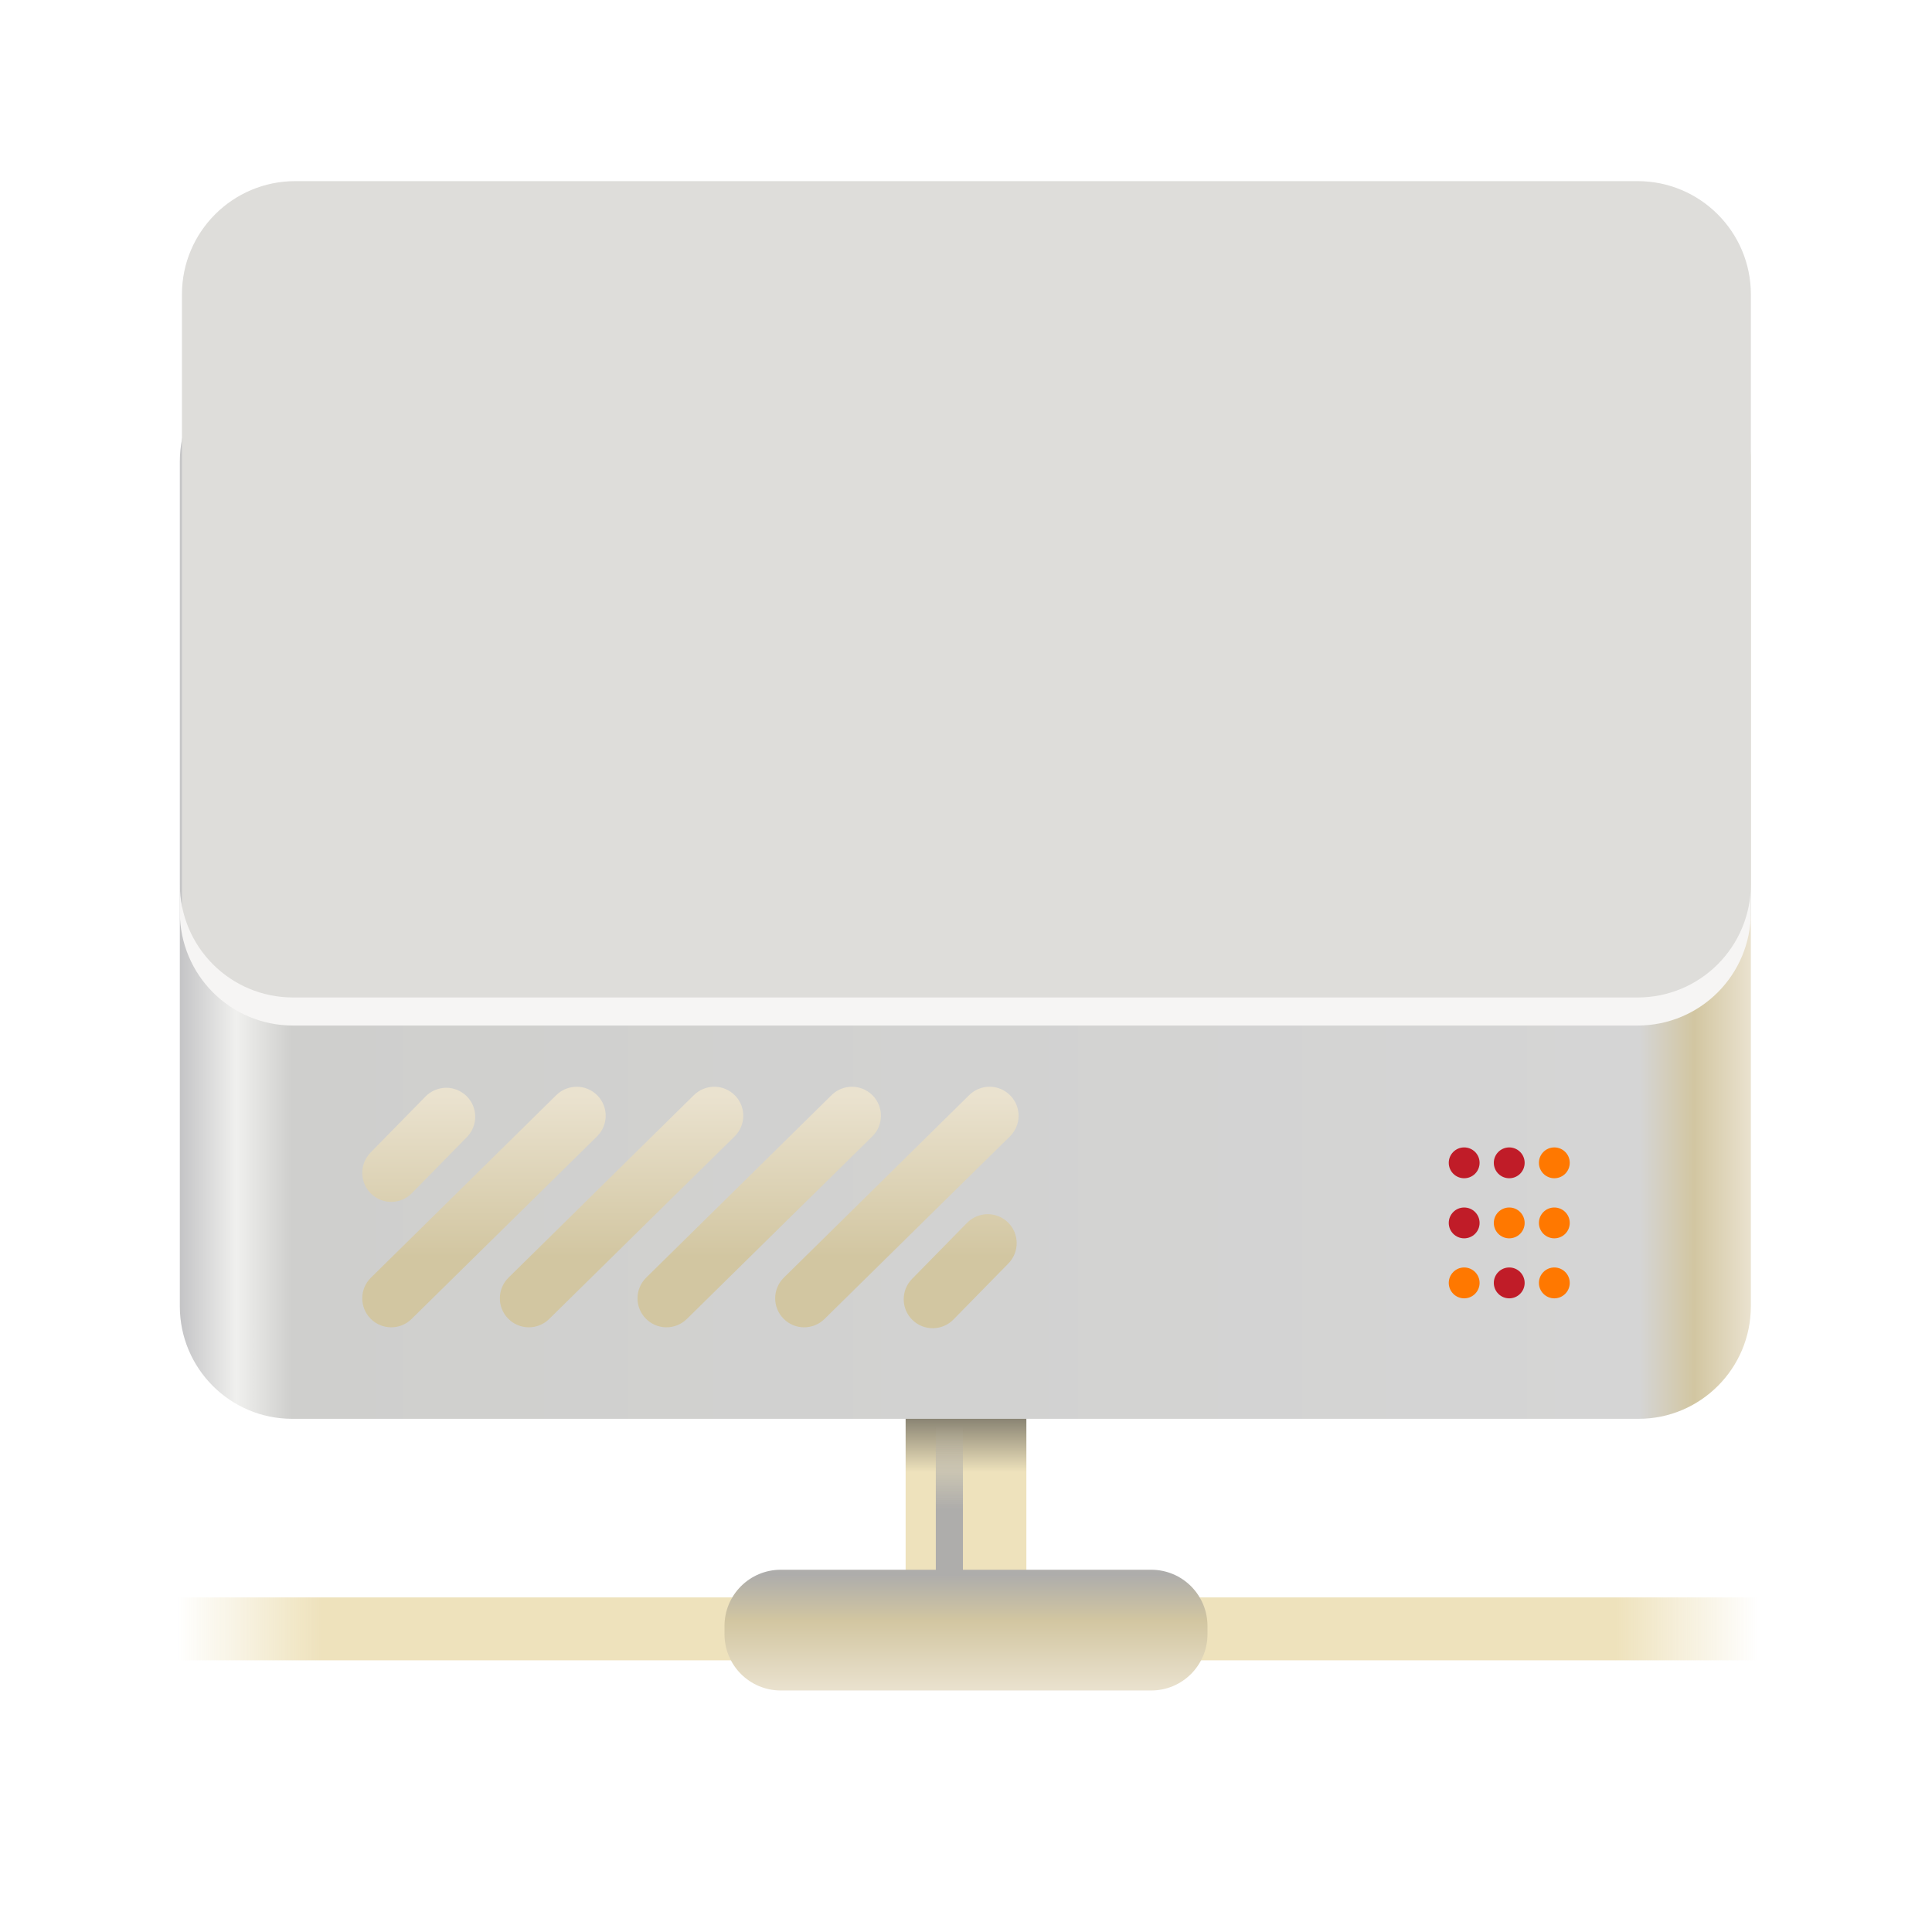
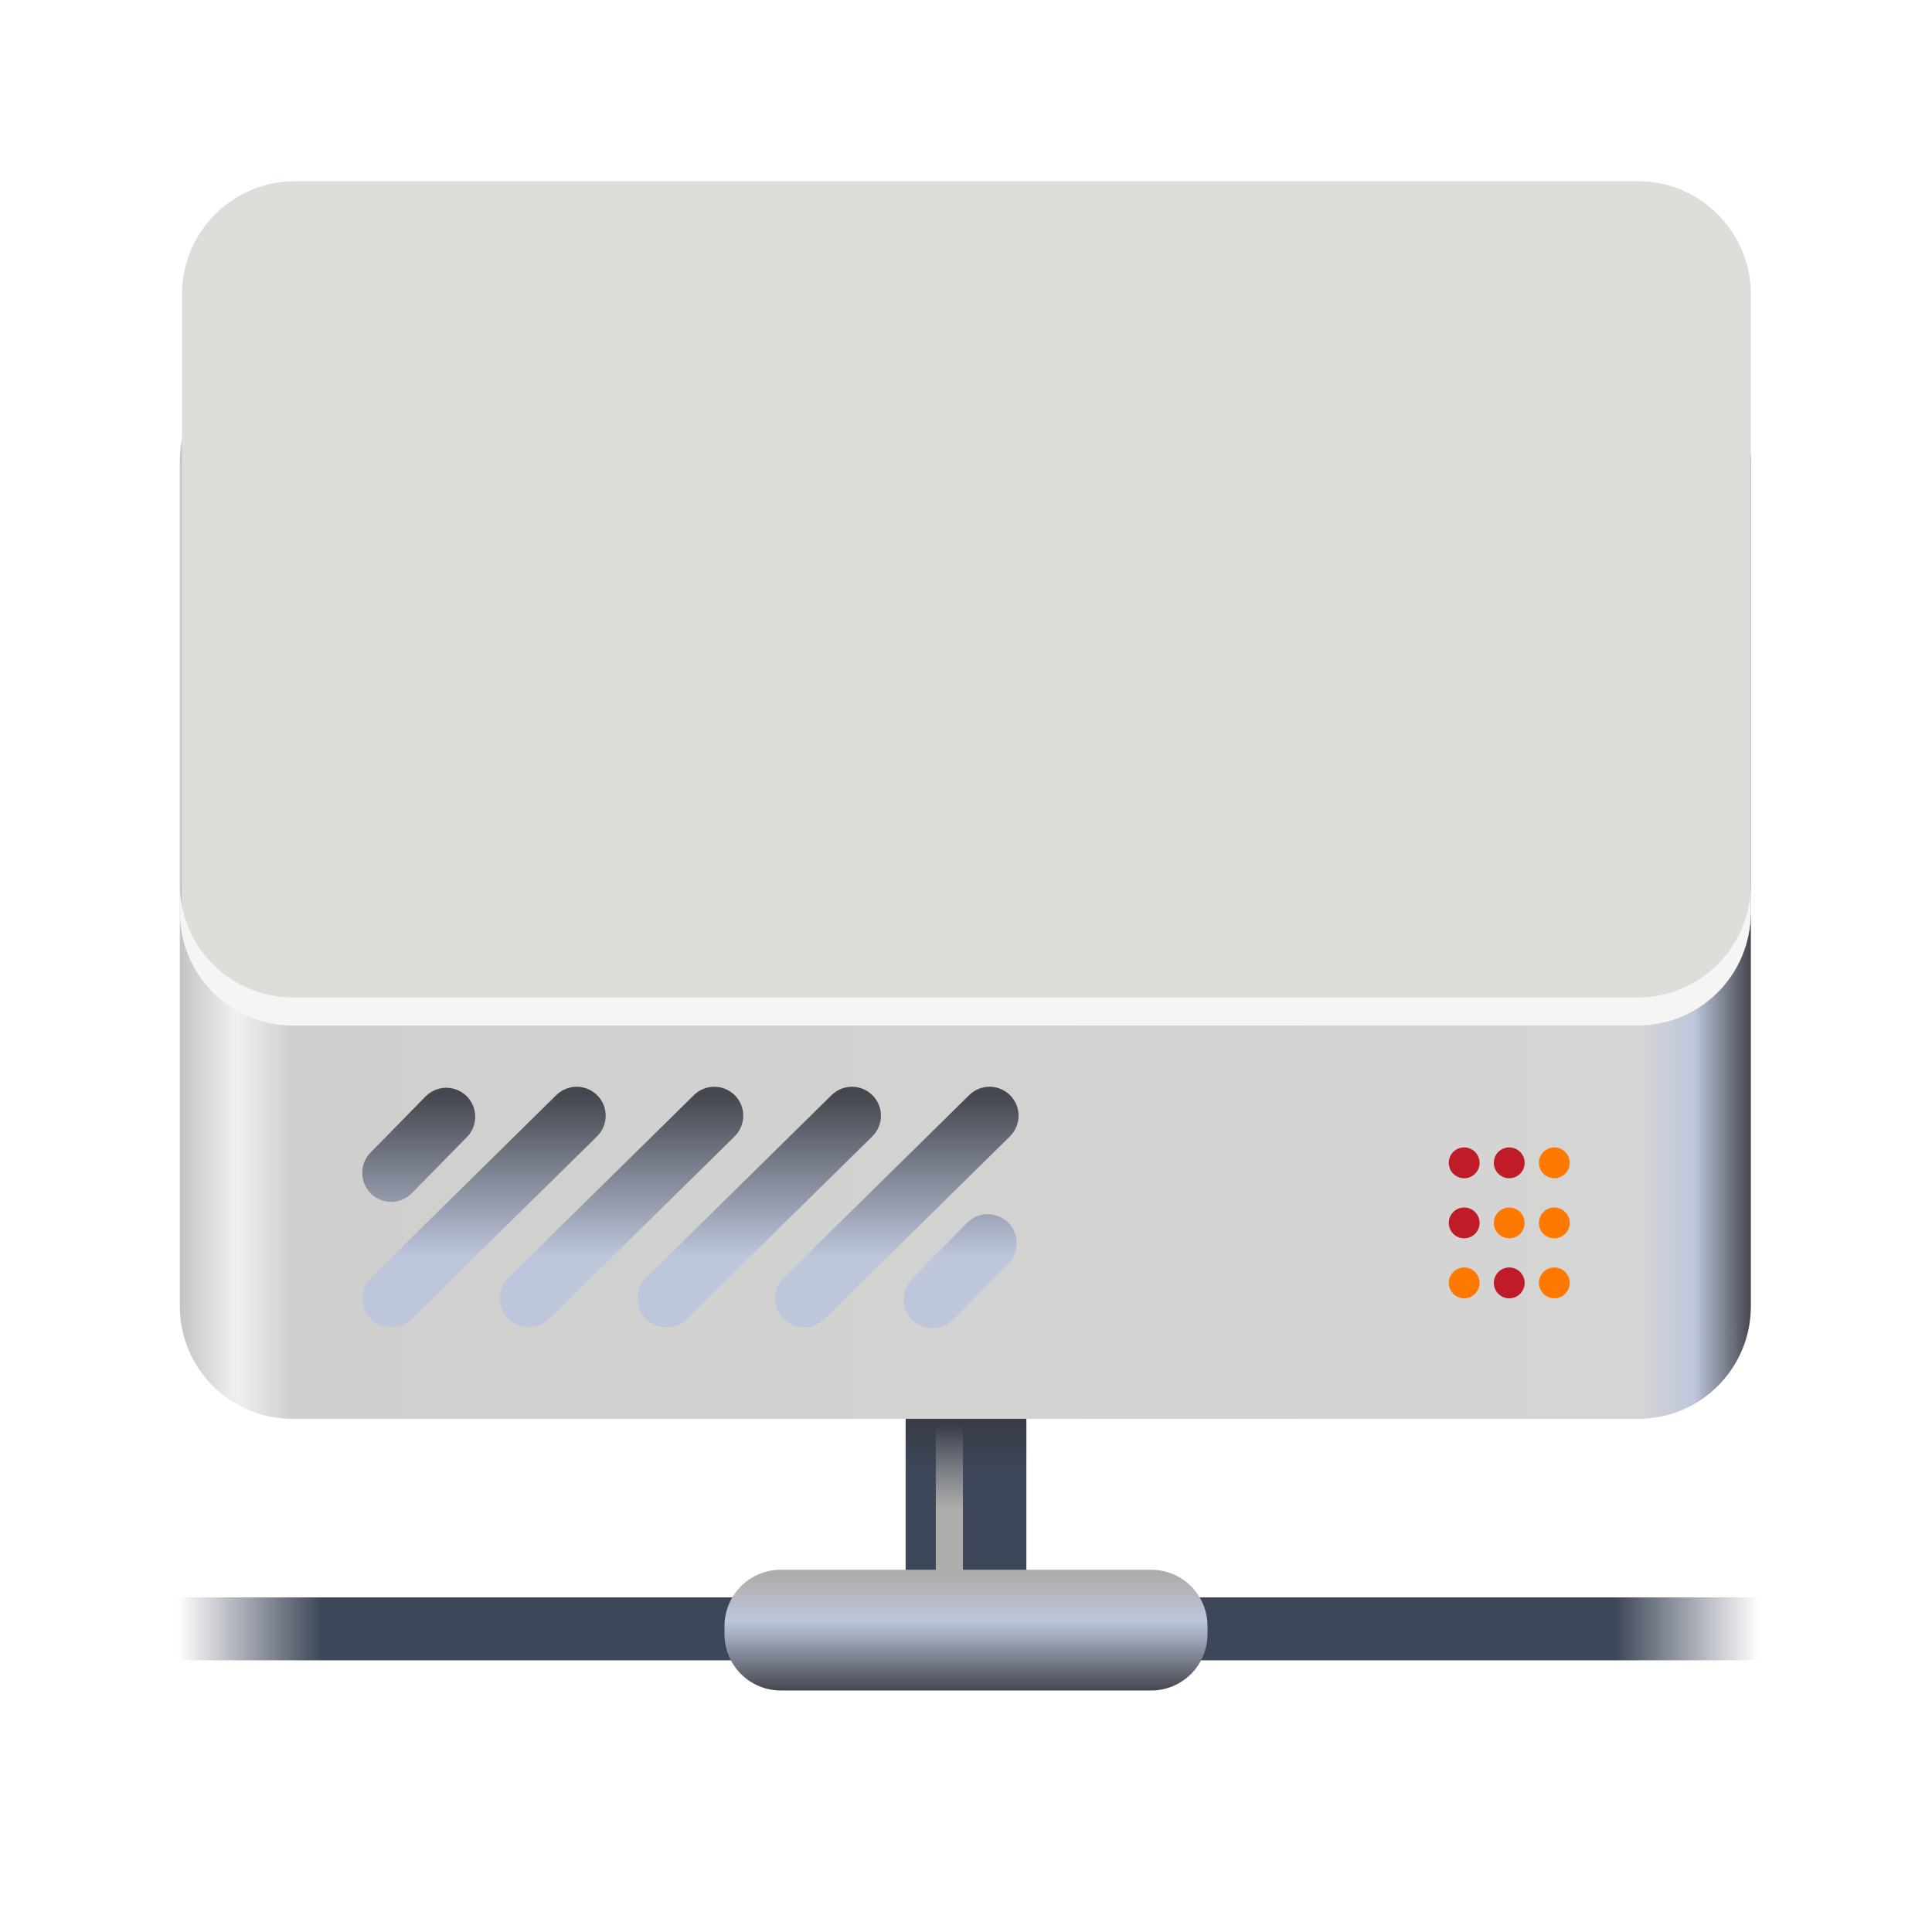
<svg xmlns="http://www.w3.org/2000/svg" height="128px" viewBox="0 0 128 128" width="128px">
  <linearGradient id="a" gradientTransform="matrix(0 -0.932866 -1 0 -0.000006 -170.9182)" gradientUnits="userSpaceOnUse" x1="-280.624" x2="-287.765" y1="-66.117" y2="-66.117">
    <stop offset="0" stop-color="#313133" />
-     <stop offset="1" stop-color="#eee2bc" />
+     <stop offset="1" stop-color="#3e4759" />
  </linearGradient>
  <linearGradient id="b" gradientTransform="matrix(0 -1 -1 0 0 -172)" gradientUnits="userSpaceOnUse" x1="-271.975" x2="-266.415" y1="-62.938" y2="-62.938">
    <stop offset="0" stop-color="#aeadab" />
    <stop offset="1" stop-color="#aeadab" stop-opacity="0" />
  </linearGradient>
  <linearGradient id="c" gradientTransform="matrix(2.381786 0 0 2.083491 -2851.153 1636.157)" gradientUnits="userSpaceOnUse" x1="1202" x2="1246" y1="-735" y2="-735">
-     <stop offset="0" stop-color="#eee2bc" stop-opacity="0" />
-     <stop offset="0.091" stop-color="#eee2bc" />
-     <stop offset="0.909" stop-color="#eee2bc" />
-     <stop offset="1" stop-color="#eee2bc" stop-opacity="0" />
+     <stop offset="0" stop-color="#3e4759" stop-opacity="0" />
+     <stop offset="0.091" stop-color="#3e4759" />
+     <stop offset="0.909" stop-color="#3e4759" />
+     <stop offset="1" stop-color="#3e4759" stop-opacity="0" />
  </linearGradient>
  <linearGradient id="d" gradientTransform="matrix(0.25 0 0 0.166667 -164 168.6667)" gradientUnits="userSpaceOnUse" x1="904" x2="904" y1="-340" y2="-385.948">
-     <stop offset="0" stop-color="#eae2cf" />
-     <stop offset="0.603" stop-color="#d2c6a1" />
+     <stop offset="0" stop-color="#44474e" />
+     <stop offset="0.603" stop-color="#bec6dc" />
    <stop offset="1" stop-color="#aeadab" />
  </linearGradient>
  <linearGradient id="e" gradientTransform="matrix(0.232338 0 0 0.233165 -8.671706 198.7827)" gradientUnits="userSpaceOnUse" x1="88.596" x2="536.596" y1="-449.394" y2="-449.394">
    <stop offset="0" stop-color="#c4c4c6" />
    <stop offset="0.036" stop-color="#f0f0ee" />
    <stop offset="0.071" stop-color="#cfcfcd" />
    <stop offset="0.929" stop-color="#d5d5d5" />
-     <stop offset="0.964" stop-color="#d2c6a1" />
-     <stop offset="1" stop-color="#eae2cf" />
+     <stop offset="0.964" stop-color="#bec6dc" />
+     <stop offset="1" stop-color="#44474e" />
  </linearGradient>
  <linearGradient id="f" gradientUnits="userSpaceOnUse" x1="45.544" x2="45.544" y1="72.562" y2="83.275">
-     <stop offset="0" stop-color="#eae2cf" />
-     <stop offset="1" stop-color="#d2c6a1" />
+     <stop offset="0" stop-color="#44474e" />
+     <stop offset="1" stop-color="#bec6dc" />
  </linearGradient>
  <path d="m 68 105.211 v -29.852 h -8 v 29.852 z m 0 0" fill="url(#a)" />
  <path d="m 63.797 105.211 v -29.852 h -1.797 v 29.852 z m 0 0" fill="url(#b)" />
  <path d="m 8.18 105.832 h 111.945 v 4.168 h -111.945 z m 0 0" fill="url(#c)" />
  <path d="m 51.73 104 h 24.539 c 2.062 0 3.73 1.668 3.73 3.73 v 0.539 c 0 2.062 -1.668 3.73 -3.73 3.73 h -24.539 c -2.062 0 -3.73 -1.668 -3.73 -3.73 v -0.539 c 0 -2.062 1.668 -3.73 3.73 -3.73 z m 0 0" fill="url(#d)" />
  <path d="m 19.355 23.117 h 89.203 c 4.109 0 7.441 3.34 7.441 7.461 v 55.961 c 0 4.121 -3.332 7.461 -7.441 7.461 h -89.203 c -4.109 0 -7.441 -3.34 -7.441 -7.461 v -55.961 c 0 -4.121 3.332 -7.461 7.441 -7.461 z m 0 0" fill="url(#e)" />
  <path d="m 19.562 12 h 88.93 c 4.148 0 7.508 3.359 7.508 7.508 v 40.723 c 0 4.148 -3.359 7.508 -7.508 7.508 h -88.93 c -4.145 0 -7.508 -3.359 -7.508 -7.508 v -40.723 c 0 -4.148 3.363 -7.508 7.508 -7.508 z m 0 0" fill="#deddda" />
  <g fill="#ff7800">
    <path d="m 104 84.996 c 0 0.562 -0.457 1.023 -1.023 1.023 c -0.562 0 -1.02 -0.461 -1.02 -1.023 s 0.457 -1.023 1.02 -1.023 c 0.566 0 1.023 0.461 1.023 1.023 z m 0 0" />
    <path d="m 104 81.023 c 0 0.562 -0.457 1.02 -1.023 1.02 c -0.562 0 -1.02 -0.457 -1.02 -1.02 c 0 -0.566 0.457 -1.023 1.02 -1.023 c 0.566 0 1.023 0.457 1.023 1.023 z m 0 0" />
    <path d="m 104 77.039 c 0 0.566 -0.457 1.023 -1.023 1.023 c -0.562 0 -1.02 -0.457 -1.02 -1.023 c 0 -0.562 0.457 -1.02 1.02 -1.02 c 0.566 0 1.023 0.457 1.023 1.02 z m 0 0" />
  </g>
  <path d="m 11.914 58.566 v 1.859 c 0 4.168 3.348 7.52 7.508 7.52 h 89.066 c 4.16 0 7.512 -3.352 7.512 -7.52 v -1.859 c 0 4.164 -3.352 7.52 -7.512 7.52 h -89.066 c -4.16 0 -7.508 -3.355 -7.508 -7.52 z m 0 0" fill="#f6f5f4" />
  <path d="m 101.012 84.996 c 0 0.562 -0.457 1.023 -1.02 1.023 c -0.566 0 -1.023 -0.461 -1.023 -1.023 s 0.457 -1.023 1.023 -1.023 c 0.562 0 1.02 0.461 1.02 1.023 z m 0 0" fill="#c01c28" />
  <path d="m 101.012 81.023 c 0 0.562 -0.457 1.02 -1.02 1.02 c -0.566 0 -1.023 -0.457 -1.023 -1.02 c 0 -0.566 0.457 -1.023 1.023 -1.023 c 0.562 0 1.02 0.457 1.02 1.023 z m 0 0" fill="#ff7800" />
  <path d="m 101.012 77.039 c 0 0.566 -0.457 1.023 -1.02 1.023 c -0.566 0 -1.023 -0.457 -1.023 -1.023 c 0 -0.562 0.457 -1.02 1.023 -1.02 c 0.562 0 1.02 0.457 1.02 1.02 z m 0 0" fill="#c01c28" />
  <path d="m 98.027 84.996 c 0 0.562 -0.457 1.023 -1.023 1.023 c -0.562 0 -1.02 -0.461 -1.02 -1.023 s 0.457 -1.023 1.02 -1.023 c 0.566 0 1.023 0.461 1.023 1.023 z m 0 0" fill="#ff7800" />
  <path d="m 98.027 81.023 c 0 0.562 -0.457 1.02 -1.023 1.02 c -0.562 0 -1.02 -0.457 -1.02 -1.02 c 0 -0.566 0.457 -1.023 1.02 -1.023 c 0.566 0 1.023 0.457 1.023 1.023 z m 0 0" fill="#c01c28" />
  <path d="m 98.027 77.039 c 0 0.566 -0.457 1.023 -1.023 1.023 c -0.562 0 -1.02 -0.457 -1.02 -1.023 c 0 -0.562 0.457 -1.02 1.02 -1.02 c 0.566 0 1.023 0.457 1.023 1.02 z m 0 0" fill="#c01c28" />
  <path d="m 65.422 80.441 c -0.512 0.008 -0.996 0.215 -1.355 0.578 l -3.645 3.715 c -0.742 0.758 -0.73 1.973 0.027 2.715 c 0.758 0.742 1.973 0.73 2.715 -0.023 l 3.645 -3.719 c 0.742 -0.758 0.73 -1.973 -0.023 -2.715 c -0.367 -0.355 -0.855 -0.555 -1.363 -0.551 z m -35.875 -8.375 c -0.508 0.008 -0.996 0.215 -1.352 0.578 l -3.645 3.715 c -0.742 0.758 -0.73 1.973 0.023 2.715 c 0.758 0.746 1.973 0.734 2.715 -0.023 l 3.648 -3.719 c 0.742 -0.758 0.73 -1.973 -0.027 -2.715 c -0.363 -0.355 -0.855 -0.555 -1.363 -0.551 z m 8.676 -0.066 c -0.512 -0.004 -1 0.195 -1.363 0.551 l -12.285 12.098 c -0.758 0.746 -0.766 1.961 -0.023 2.715 c 0.746 0.758 1.961 0.766 2.715 0.023 l 12.289 -12.098 c 0.754 -0.746 0.766 -1.961 0.02 -2.715 c -0.355 -0.363 -0.844 -0.57 -1.352 -0.574 z m 9.117 0 c -0.512 -0.004 -1 0.195 -1.363 0.551 l -12.289 12.098 c -0.754 0.746 -0.762 1.961 -0.02 2.715 c 0.746 0.758 1.961 0.766 2.715 0.023 l 12.289 -12.098 c 0.754 -0.746 0.766 -1.961 0.02 -2.715 c -0.355 -0.363 -0.844 -0.57 -1.352 -0.574 z m 9.117 0 c -0.508 -0.004 -0.996 0.195 -1.359 0.551 l -12.289 12.098 c -0.754 0.746 -0.766 1.961 -0.02 2.715 c 0.355 0.363 0.844 0.57 1.352 0.574 c 0.512 0.004 1 -0.195 1.363 -0.551 l 12.289 -12.098 c 0.754 -0.746 0.762 -1.961 0.02 -2.715 c -0.359 -0.363 -0.844 -0.57 -1.355 -0.574 z m 7.758 0.551 l -12.285 12.098 c -0.754 0.746 -0.766 1.961 -0.02 2.715 c 0.742 0.758 1.957 0.766 2.715 0.023 l 12.285 -12.098 c 0.758 -0.746 0.766 -1.961 0.02 -2.715 c -0.742 -0.758 -1.957 -0.766 -2.715 -0.023 z m 0 0" fill="url(#f)" />
</svg>
